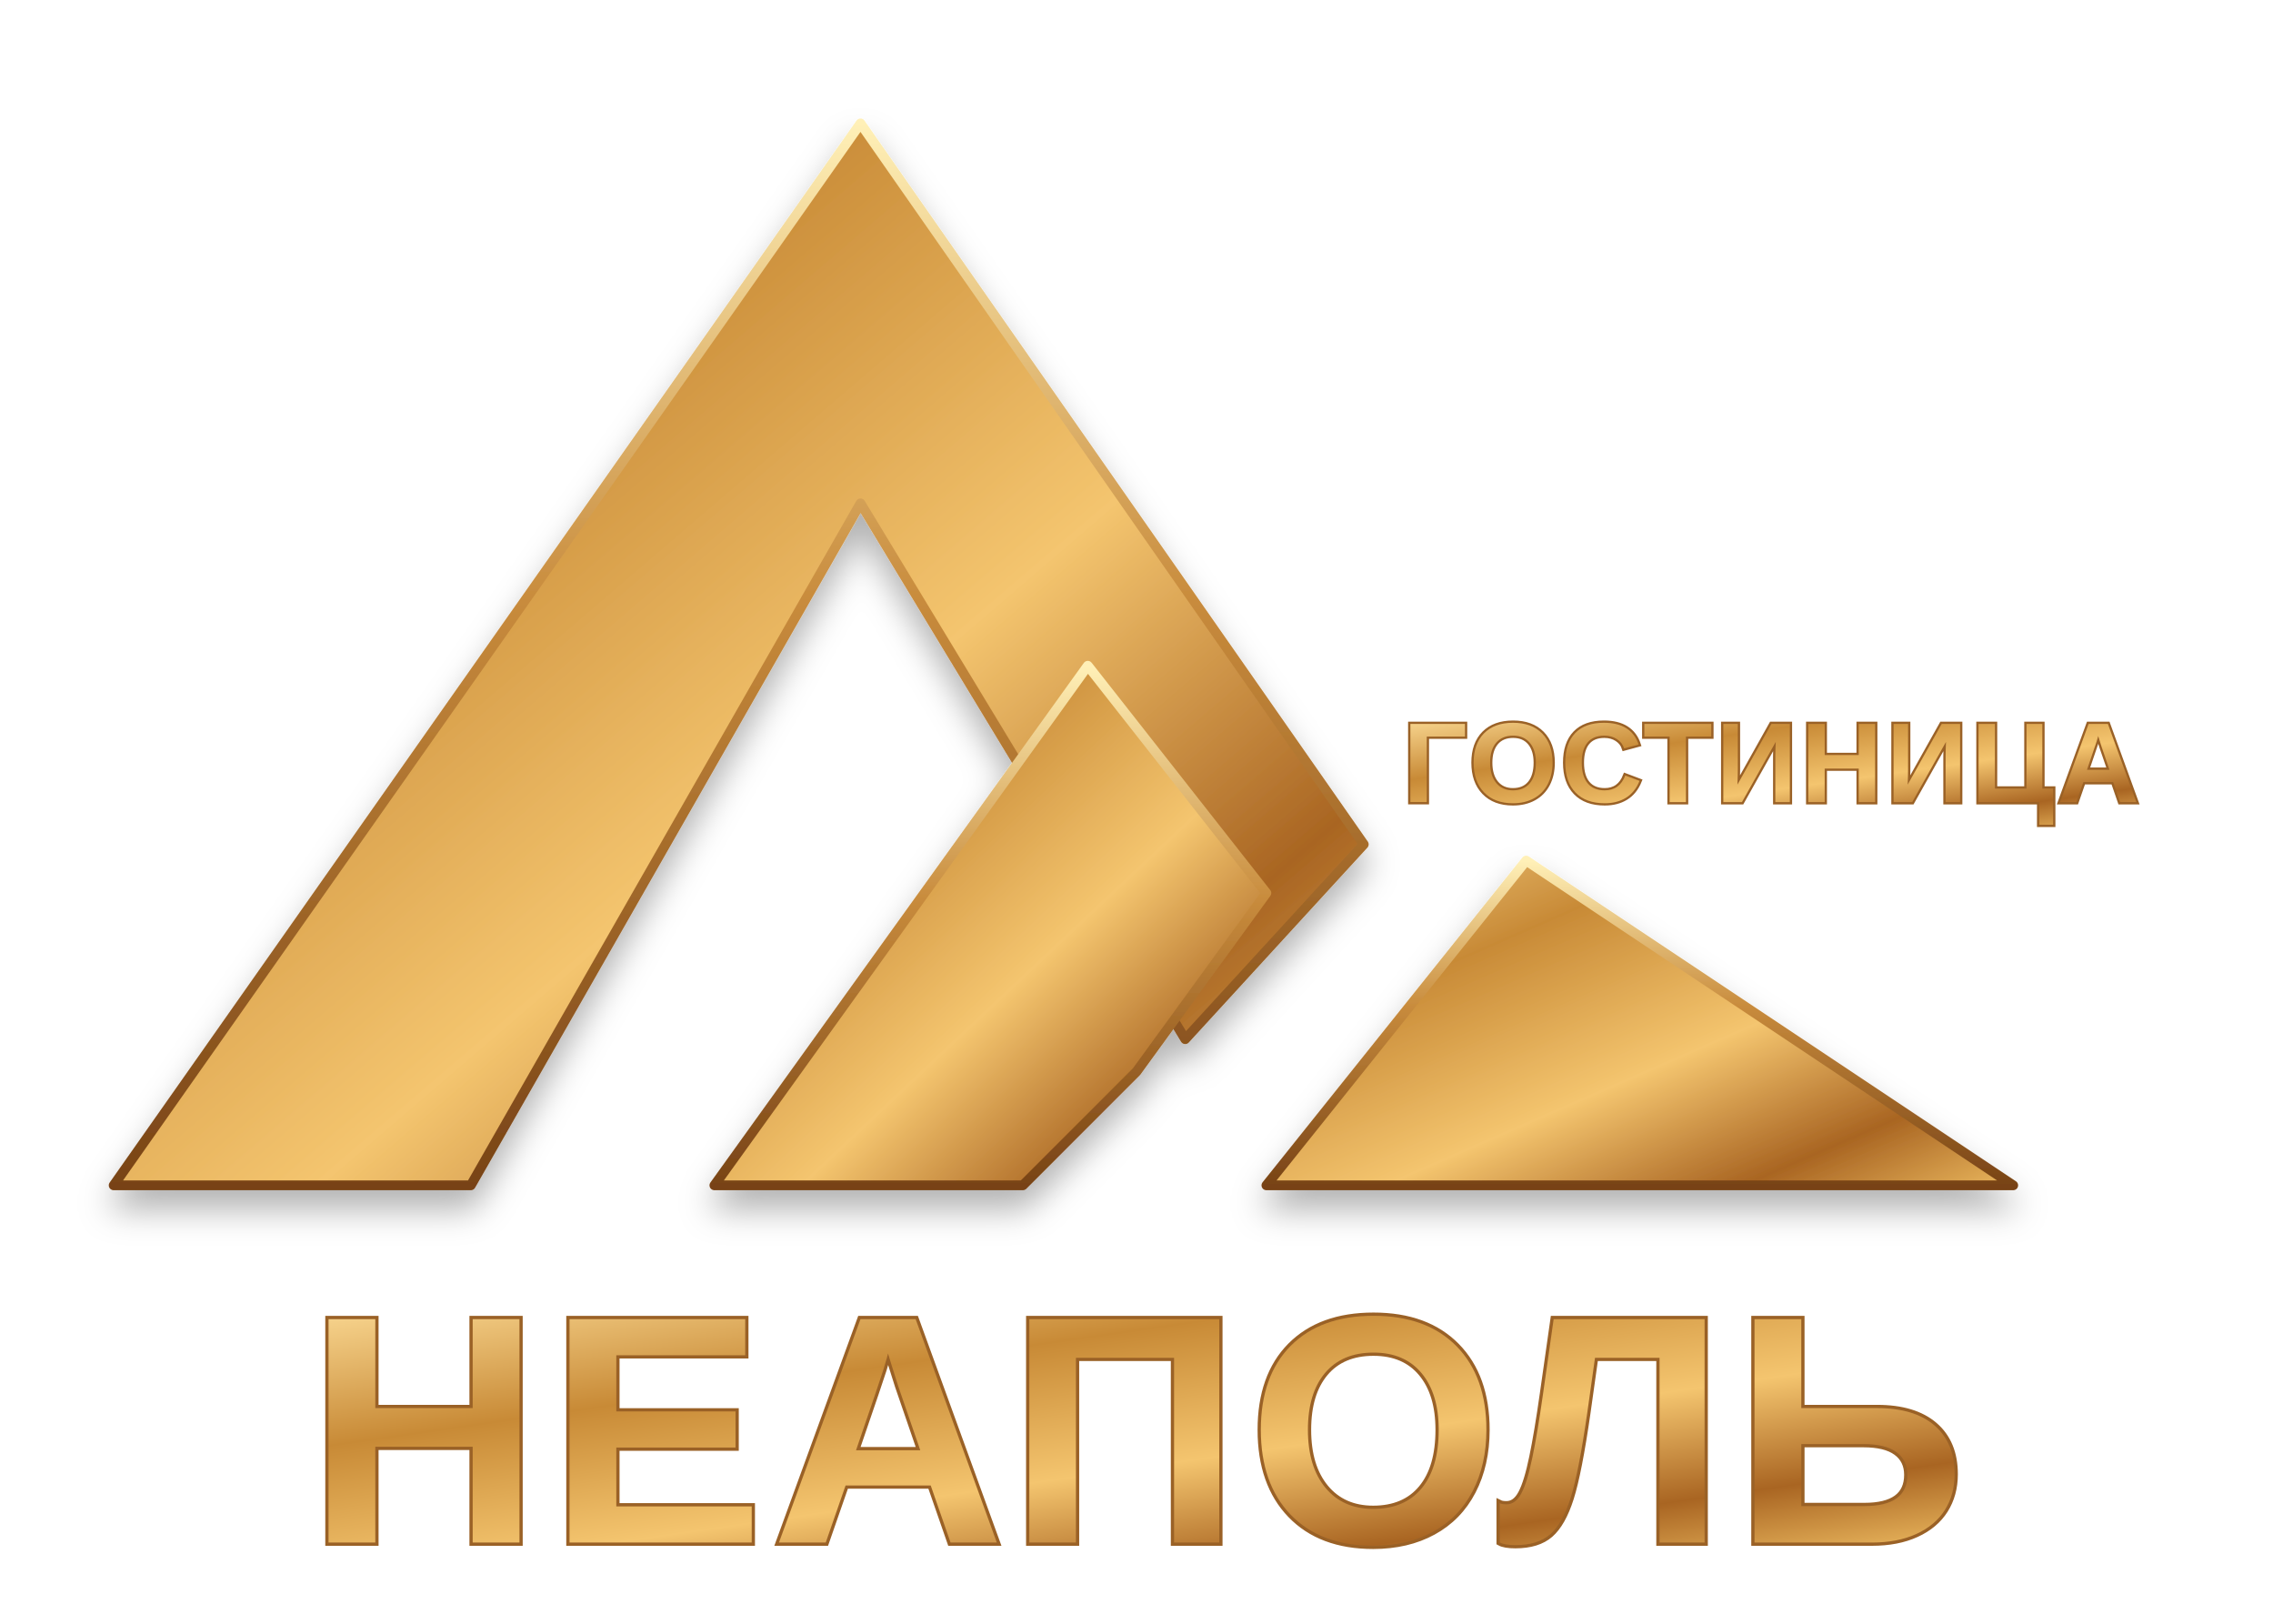
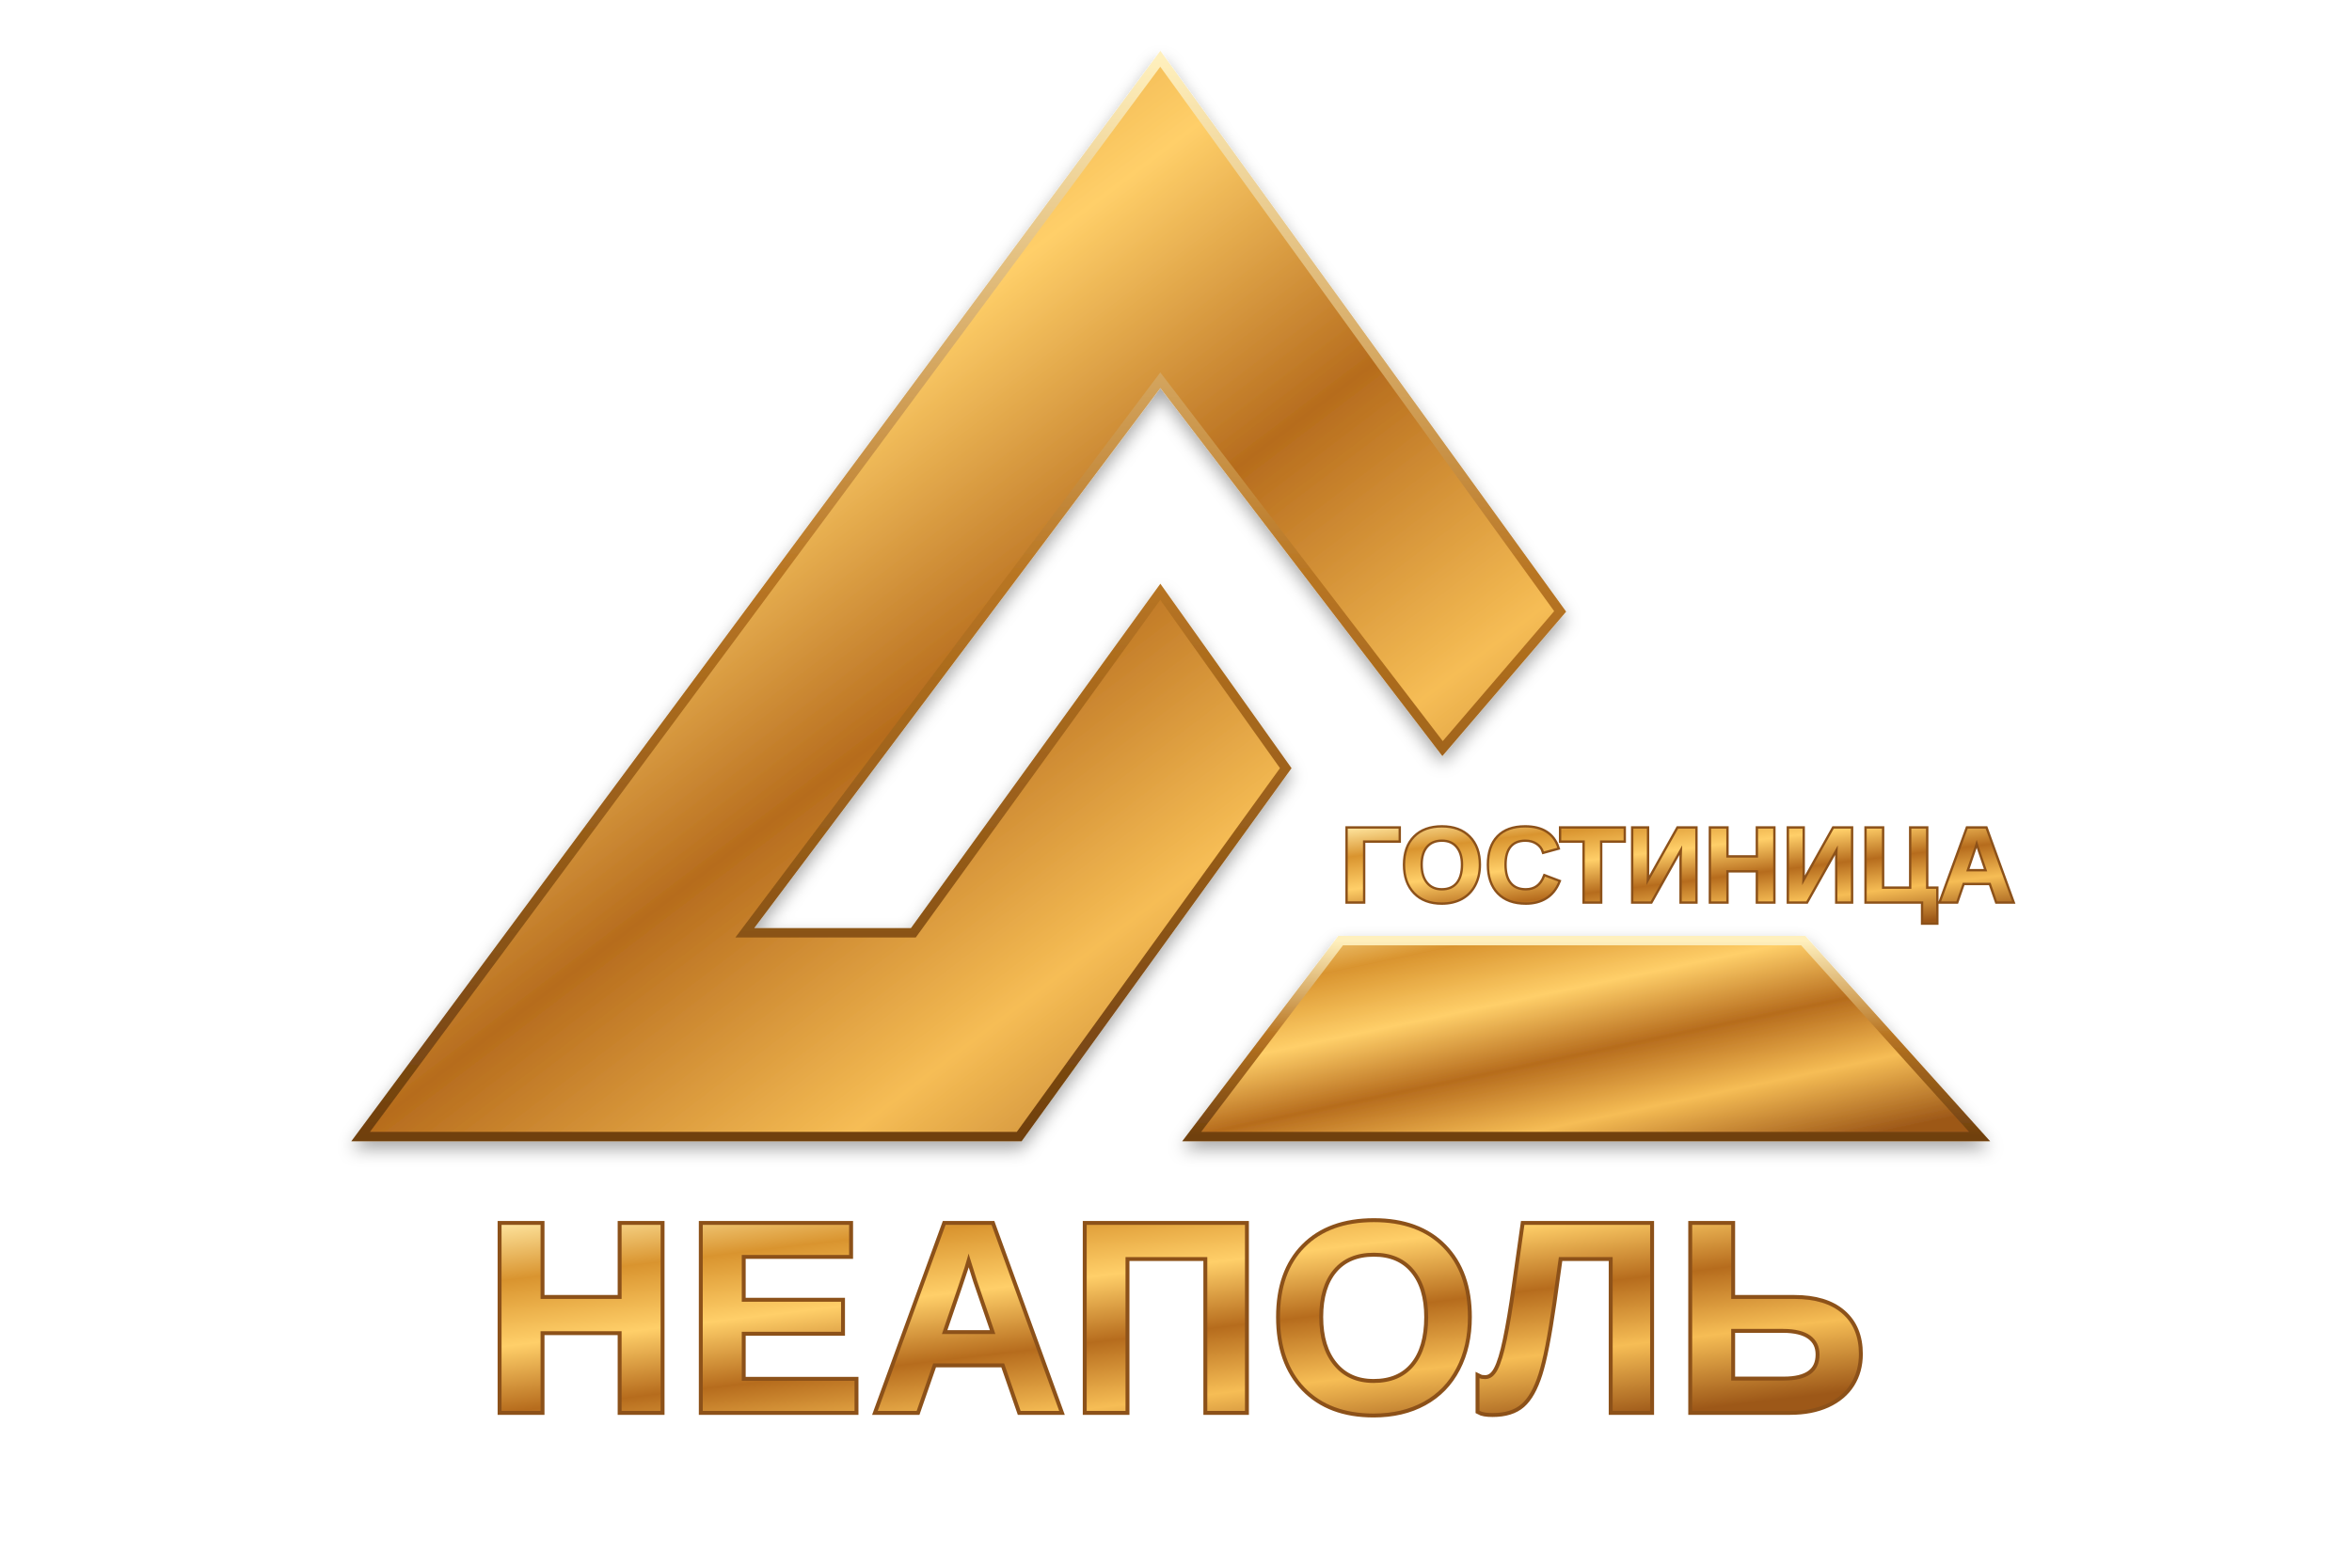
- <svg xmlns="http://www.w3.org/2000/svg" viewBox="0 0 700 500" role="img" aria-labelledby="title desc">
+ <svg xmlns="http://www.w3.org/2000/svg" viewBox="0 0 600 400" role="img" aria-labelledby="title desc">
  <defs>
-     <linearGradient id="gold" x1="0" y1="0" x2="1" y2="1">
-       <stop offset="0" stop-color="#f6d28b" />
-       <stop offset=".28" stop-color="#c88a36" />
-       <stop offset=".58" stop-color="#f4c56f" />
-       <stop offset=".82" stop-color="#a96522" />
-       <stop offset="1" stop-color="#e9b65d" />
+     <linearGradient id="gold" x1="0" y1="0" x2=".85" y2="1">
+       <stop offset="0" stop-color="#ffe6a0" />
+       <stop offset=".18" stop-color="#d9942f" />
+       <stop offset=".38" stop-color="#ffcf69" />
+       <stop offset=".58" stop-color="#b66c1d" />
+       <stop offset=".78" stop-color="#f6bd55" />
+       <stop offset="1" stop-color="#9d5818" />
    </linearGradient>
    <linearGradient id="edge" x1="0" y1="0" x2="0" y2="1">
-       <stop stop-color="#fff0b7" />
-       <stop offset=".45" stop-color="#c88b3c" />
-       <stop offset="1" stop-color="#784316" />
+       <stop stop-color="#fff0bd" />
+       <stop offset=".48" stop-color="#b87522" />
+       <stop offset="1" stop-color="#70400f" />
    </linearGradient>
-     <filter id="shadow" x="-20%" y="-20%" width="140%" height="150%">
-       <feGaussianBlur in="SourceAlpha" stdDeviation="5" result="blur" />
-       <feOffset dy="6" result="off" />
+     <filter id="depth" x="-8%" y="-8%" width="116%" height="120%">
+       <feGaussianBlur in="SourceAlpha" stdDeviation="2.2" result="blur" />
+       <feOffset dy="2" result="offset" />
      <feComponentTransfer>
-         <feFuncA type="linear" slope=".3" />
+         <feFuncA type="linear" slope=".34" />
      </feComponentTransfer>
      <feMerge>
        <feMergeNode />
        <feMergeNode in="SourceGraphic" />
      </feMerge>
    </filter>
  </defs>
-   <g filter="url(#shadow)" stroke="url(#edge)" stroke-width="3" stroke-linejoin="round">
-     <path d="M35 365 265 38 420 260 365 320 265 155 145 365Z" fill="url(#gold)" />
-     <path d="M220 365 335 205 390 275 350 330 315 365Z" fill="url(#gold)" />
-     <path d="M390 365 470 265 620 365Z" fill="url(#gold)" />
+   <g filter="url(#depth)" stroke="url(#edge)" stroke-width="2.4" stroke-linejoin="miter">
+     <path d="M92 290 296 15 398 156 368 191 296 97 190 238 233 238 296 151 328 196 260 290Z" fill="url(#gold)" />
+     <path d="M342 240 460 240 505 290 304 290Z" fill="url(#gold)" />
  </g>
-   <text x="432" y="247" fill="url(#gold)" stroke="#9a6126" stroke-width="1.4" paint-order="stroke" font-family="Arial,sans-serif" font-size="35" font-weight="800" letter-spacing="1">ГОСТИНИЦА</text>
-   <text x="350" y="475" text-anchor="middle" fill="url(#gold)" stroke="#9a6126" stroke-width="2" paint-order="stroke" font-family="Arial,sans-serif" font-size="100" font-weight="900" letter-spacing="2">НЕАПОЛЬ</text>
+   <text x="342" y="230" fill="url(#gold)" stroke="#8c5119" stroke-width="1.2" paint-order="stroke" font-family="Arial,sans-serif" font-size="27" font-weight="900" letter-spacing=".4">ГОСТИНИЦА</text>
+   <text x="300" y="360" text-anchor="middle" fill="url(#gold)" stroke="#8c5119" stroke-width="2" paint-order="stroke" font-family="Arial,sans-serif" font-size="69" font-weight="900" letter-spacing="1.5">НЕАПОЛЬ</text>
</svg>
